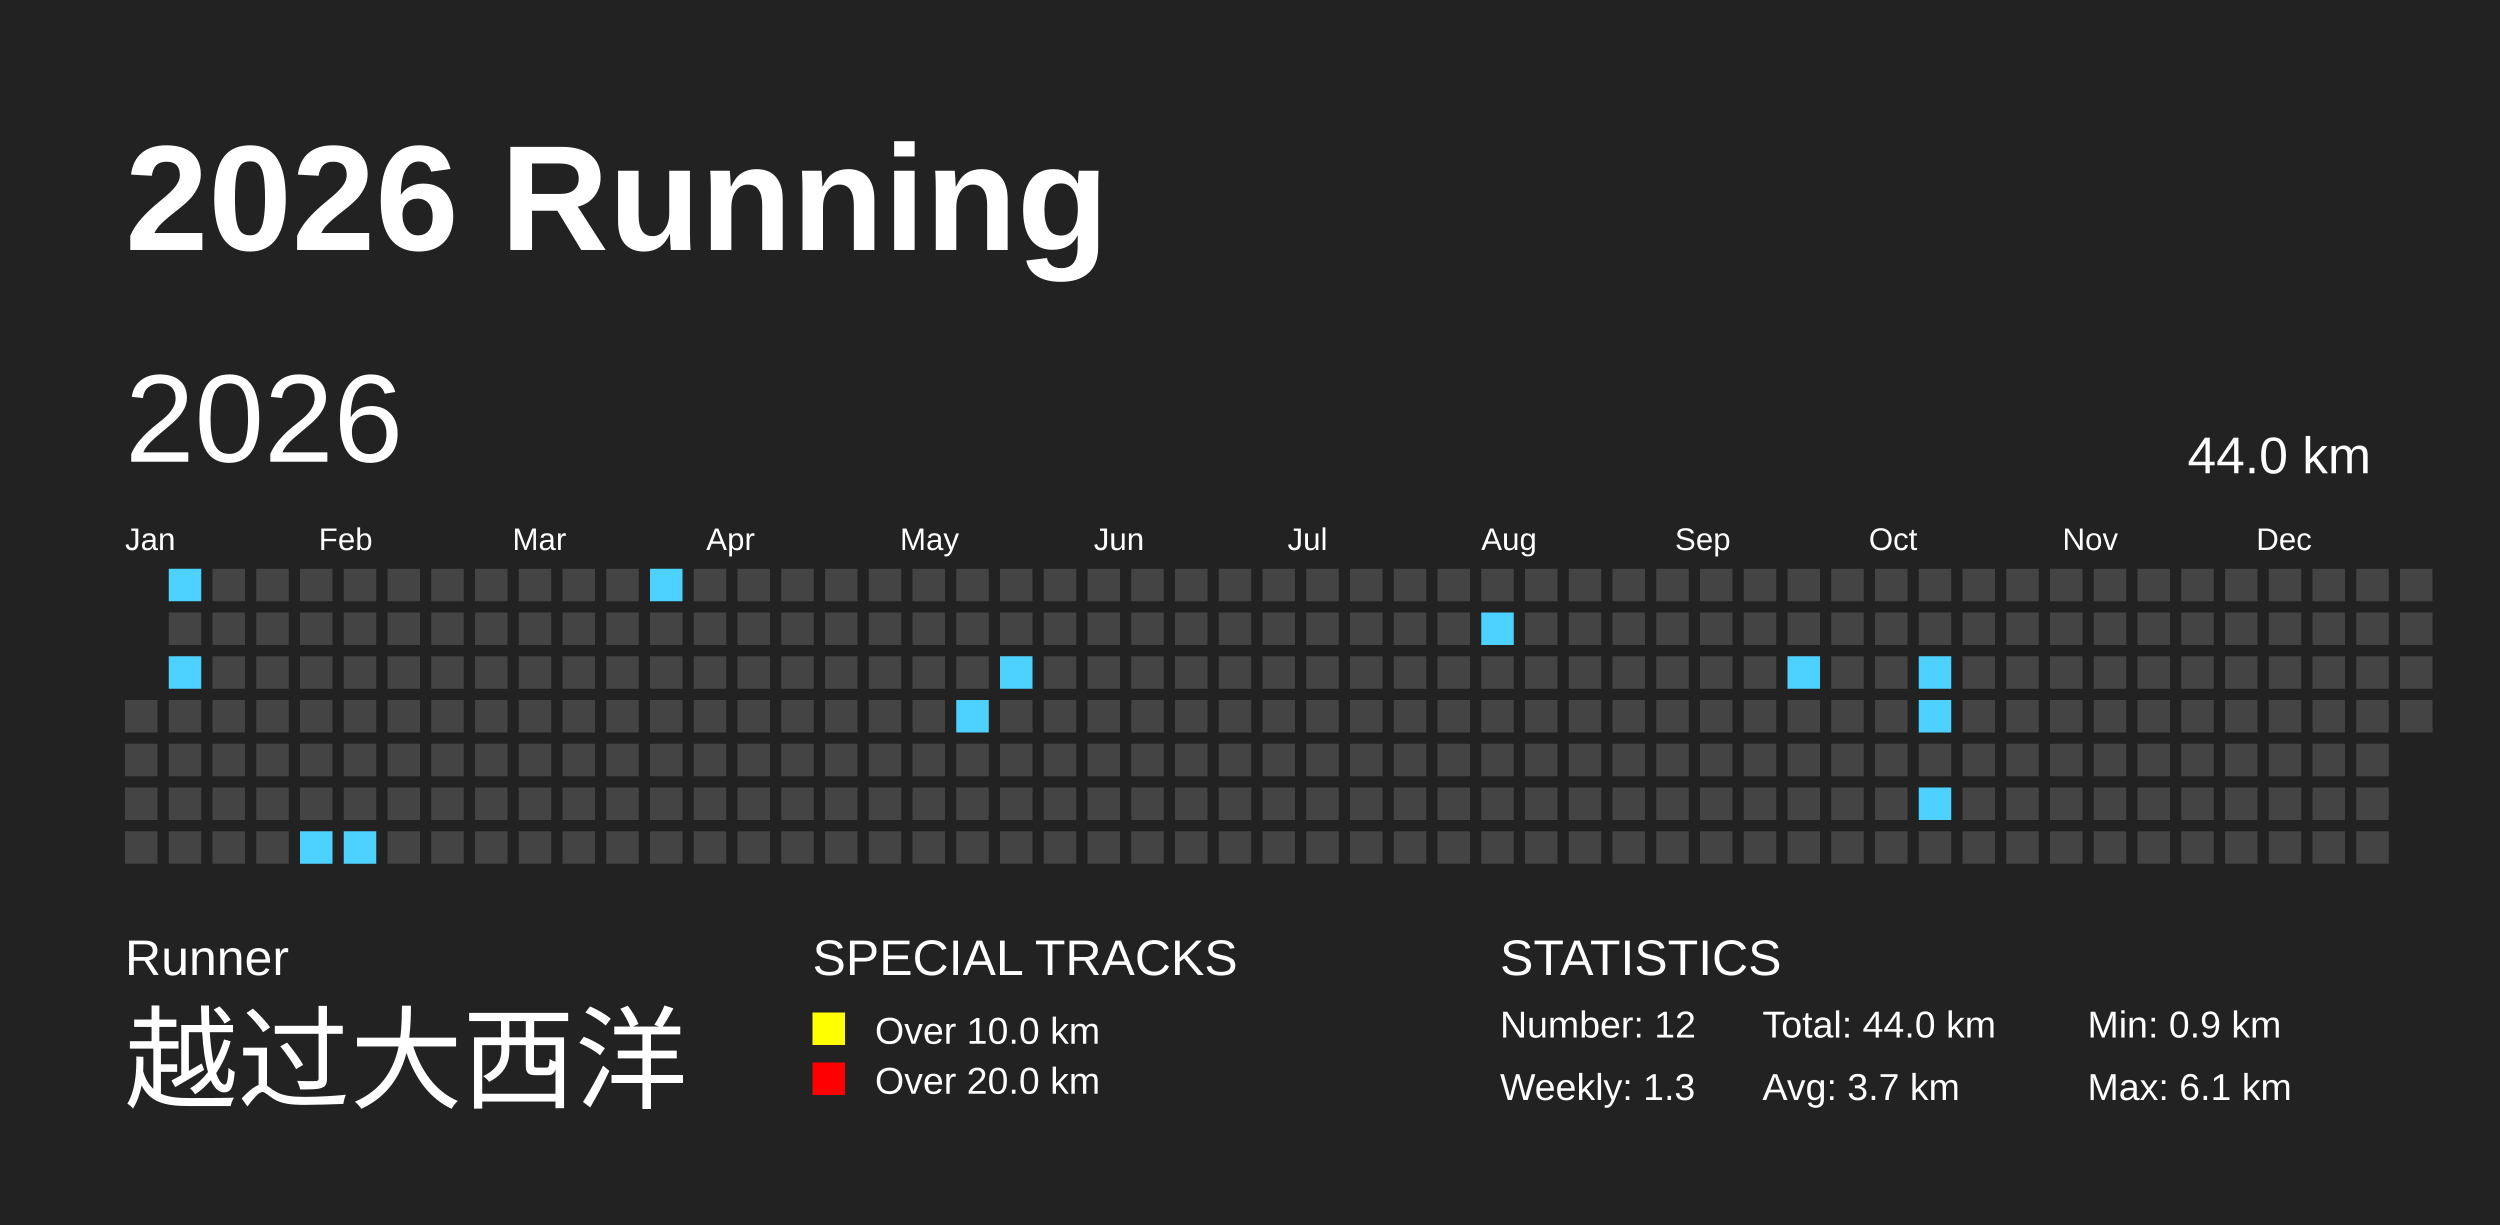
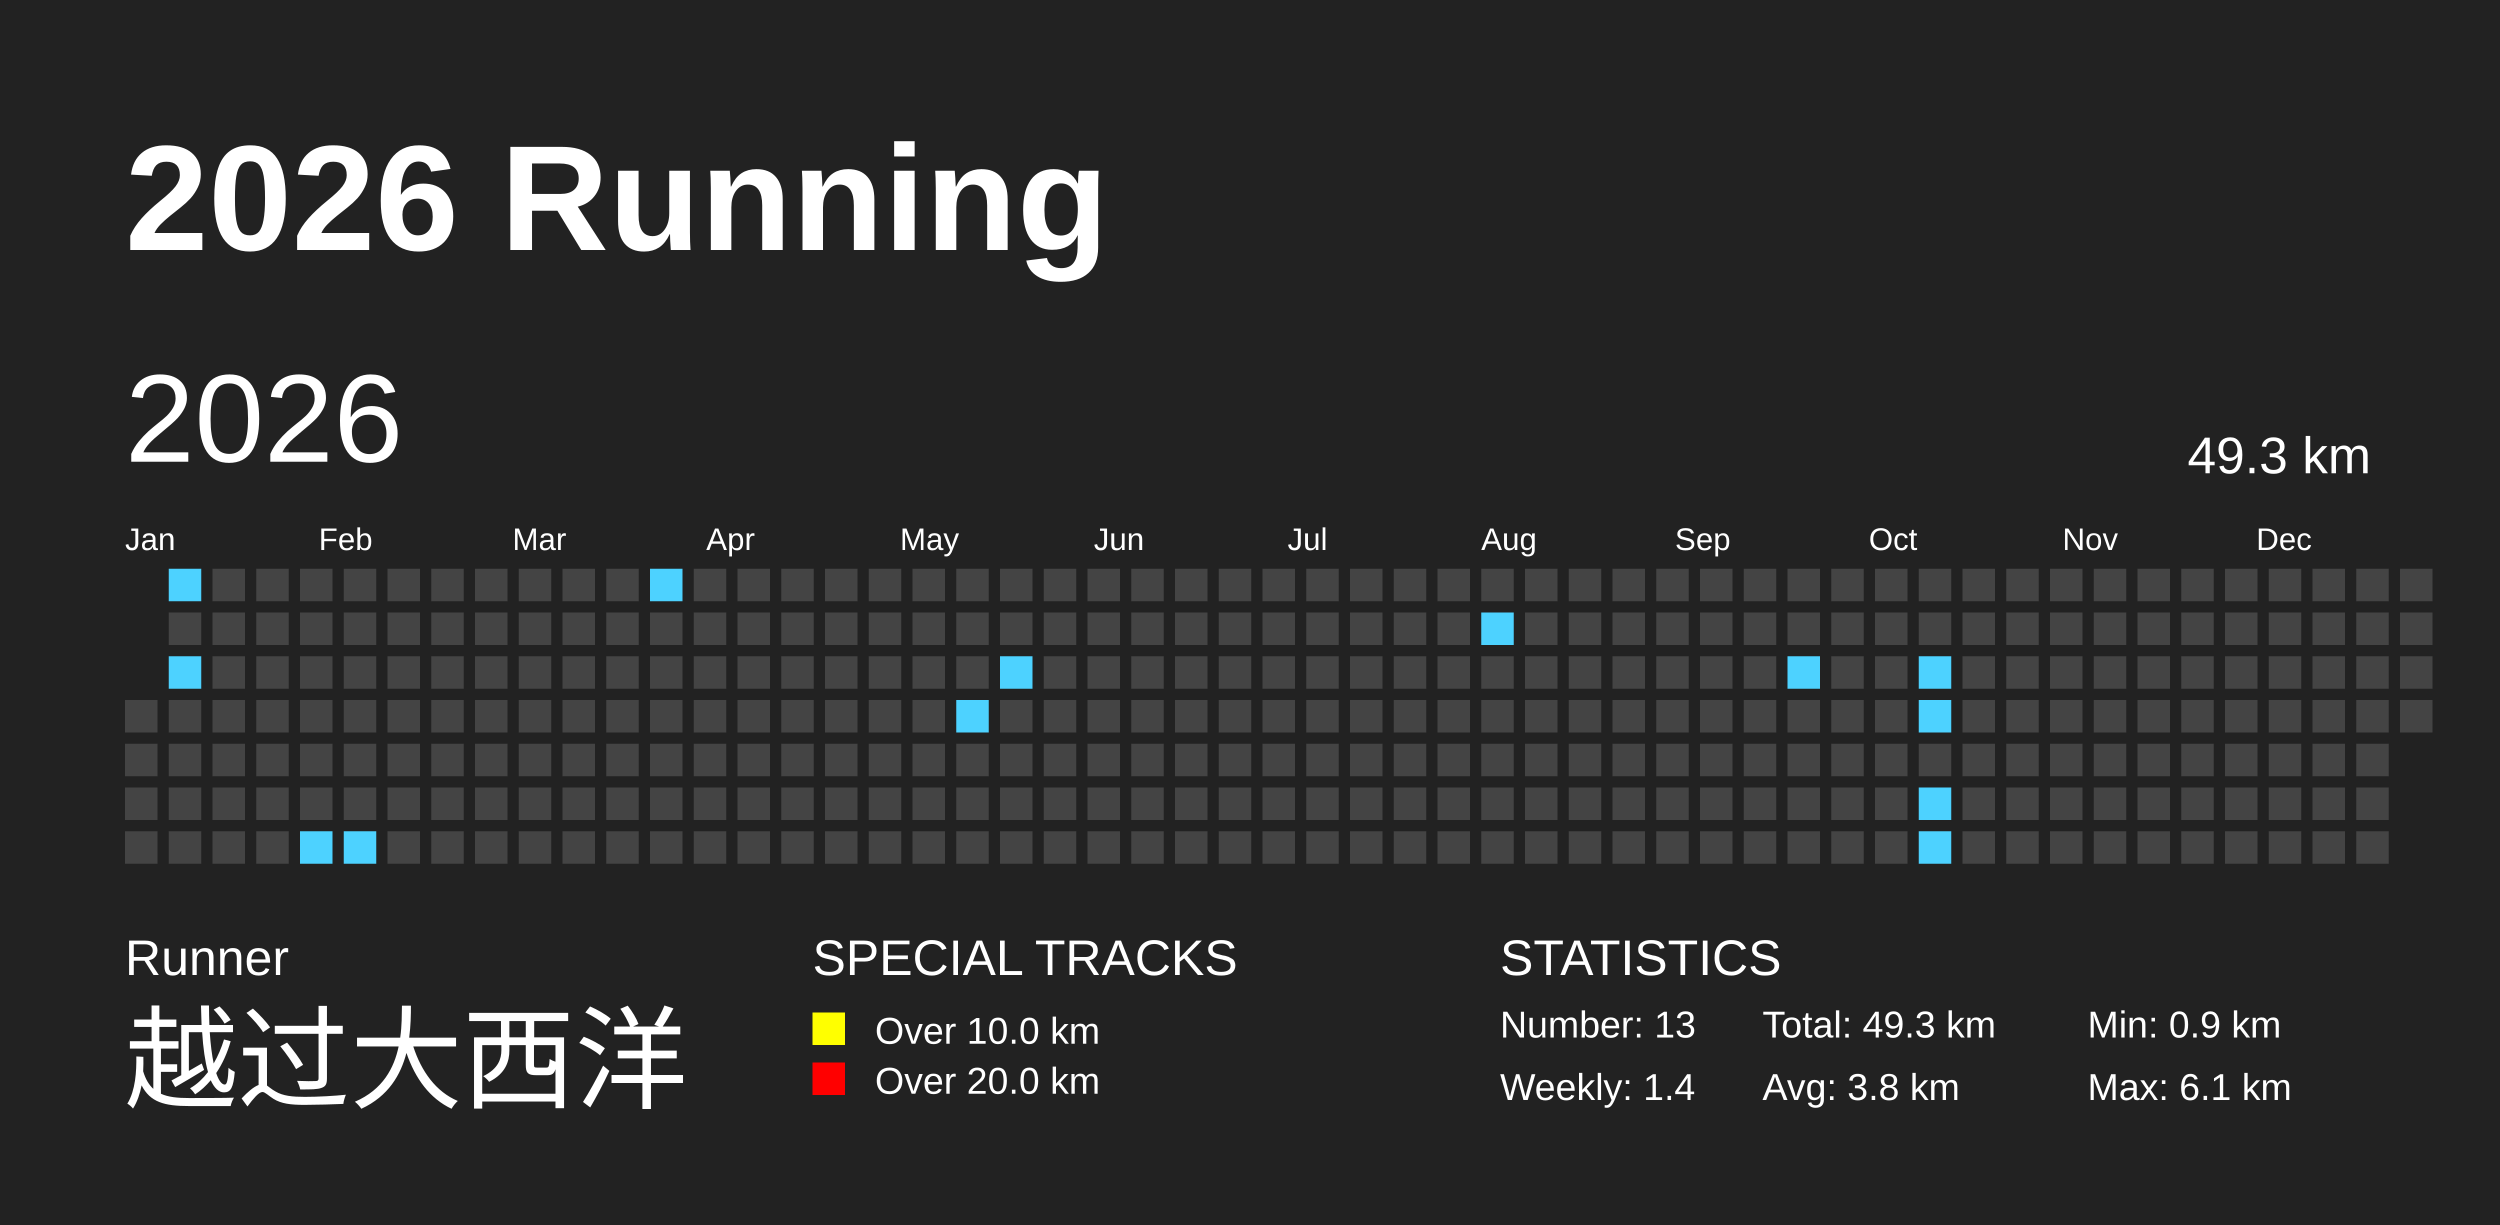
<svg xmlns="http://www.w3.org/2000/svg" baseProfile="full" height="98mm" version="1.1" viewBox="0,0,200,98" width="200mm">
  <defs>
    <pattern height="2" id="indoor-stripe" patternUnits="userSpaceOnUse" width="2">
      <line stroke="white" stroke-opacity="0.45" stroke-width="0.5" x1="0" x2="2" y1="2" y2="0" />
    </pattern>
  </defs>
  <rect fill="#222222" height="98" width="200" x="0" y="0" />
  <text fill="#FFFFFF" style="font-size:12px; font-family:Arial; font-weight:bold;" x="10" y="20">2026 Running</text>
  <text fill="#FFFFFF" style="font-size:4px; font-family:Arial" x="10" y="78">Runner</text>
  <text fill="#FFFFFF" style="font-size:9px; font-family:Arial" x="10" y="88">越过大西洋</text>
  <text fill="#FFFFFF" style="font-size:4px; font-family:Arial" x="65" y="78">SPECIAL TRACKS</text>
  <rect fill="yellow" height="2.6" width="2.6" x="65" y="81" />
  <text fill="#FFFFFF" style="font-size:3px; font-family:Arial" x="70" y="83.5">Over 10.0 km</text>
  <rect fill="red" height="2.6" width="2.6" x="65" y="85" />
  <text fill="#FFFFFF" style="font-size:3px; font-family:Arial" x="70" y="87.5">Over 20.0 km</text>
  <text fill="#FFFFFF" style="font-size:4px; font-family:Arial" x="120" y="78">STATISTICS</text>
-   <text fill="#FFFFFF" style="font-size:3px; font-family:Arial" x="120" y="83">Number: 12</text>
-   <text fill="#FFFFFF" style="font-size:3px; font-family:Arial" x="120" y="88">Weekly: 1.3</text>
-   <text fill="#FFFFFF" style="font-size:3px; font-family:Arial" x="141" y="83">Total: 44.0 km</text>
-   <text fill="#FFFFFF" style="font-size:3px; font-family:Arial" x="141" y="88">Avg: 3.7 km</text>
+   <text fill="#FFFFFF" style="font-size:3px; font-family:Arial" x="120" y="83">Number: 13</text>
+   <text fill="#FFFFFF" style="font-size:3px; font-family:Arial" x="120" y="88">Weekly: 1.4</text>
+   <text fill="#FFFFFF" style="font-size:3px; font-family:Arial" x="141" y="83">Total: 49.3 km</text>
+   <text fill="#FFFFFF" style="font-size:3px; font-family:Arial" x="141" y="88">Avg: 3.8 km</text>
  <text fill="#FFFFFF" style="font-size:3px; font-family:Arial" x="167" y="83">Min: 0.9 km</text>
  <text fill="#FFFFFF" style="font-size:3px; font-family:Arial" x="167" y="88">Max: 6.1 km</text>
  <text dominant-baseline="hanging" fill="#FFFFFF" style="font-size:10.0px; font-family:Arial;" x="10" y="30">2026</text>
-   <text dominant-baseline="hanging" fill="#FFFFFF" style="font-size:4.125px; font-family:Arial;" x="175" y="35">44.0 km</text>
+   <text dominant-baseline="hanging" fill="#FFFFFF" style="font-size:4.125px; font-family:Arial;" x="175" y="35">49.3 km</text>
  <text fill="#FFFFFF" style="font-size:2.5px; font-family:Arial" x="10.0" y="44">Jan</text>
  <text fill="#FFFFFF" style="font-size:2.5px; font-family:Arial" x="25.5" y="44">Feb</text>
  <text fill="#FFFFFF" style="font-size:2.5px; font-family:Arial" x="41.0" y="44">Mar</text>
  <text fill="#FFFFFF" style="font-size:2.5px; font-family:Arial" x="56.5" y="44">Apr</text>
  <text fill="#FFFFFF" style="font-size:2.5px; font-family:Arial" x="72.0" y="44">May</text>
  <text fill="#FFFFFF" style="font-size:2.5px; font-family:Arial" x="87.5" y="44">Jun</text>
  <text fill="#FFFFFF" style="font-size:2.5px; font-family:Arial" x="103.0" y="44">Jul</text>
  <text fill="#FFFFFF" style="font-size:2.5px; font-family:Arial" x="118.5" y="44">Aug</text>
  <text fill="#FFFFFF" style="font-size:2.5px; font-family:Arial" x="134.0" y="44">Sep</text>
  <text fill="#FFFFFF" style="font-size:2.5px; font-family:Arial" x="149.5" y="44">Oct</text>
  <text fill="#FFFFFF" style="font-size:2.5px; font-family:Arial" x="165.0" y="44">Nov</text>
  <text fill="#FFFFFF" style="font-size:2.5px; font-family:Arial" x="180.5" y="44">Dec</text>
  <rect fill="#444444" height="2.6" width="2.6" x="10.0" y="56.0" />
  <rect fill="#444444" height="2.6" width="2.6" x="10.0" y="59.5" />
  <rect fill="#444444" height="2.6" width="2.6" x="10.0" y="63.0" />
  <rect fill="#444444" height="2.6" width="2.6" x="10.0" y="66.5" />
  <rect fill="#4DD2FF" height="2.6" width="2.6" x="13.5" y="45.5" />
  <rect fill="#444444" height="2.6" width="2.6" x="13.5" y="49.0" />
  <rect fill="#4DD2FF" height="2.6" width="2.6" x="13.5" y="52.5" />
  <rect fill="#444444" height="2.6" width="2.6" x="13.5" y="56.0" />
  <rect fill="#444444" height="2.6" width="2.6" x="13.5" y="59.5" />
  <rect fill="#444444" height="2.6" width="2.6" x="13.5" y="63.0" />
  <rect fill="#444444" height="2.6" width="2.6" x="13.5" y="66.5" />
  <rect fill="#444444" height="2.6" width="2.6" x="17.0" y="45.5" />
  <rect fill="#444444" height="2.6" width="2.6" x="17.0" y="49.0" />
  <rect fill="#444444" height="2.6" width="2.6" x="17.0" y="52.5" />
  <rect fill="#444444" height="2.6" width="2.6" x="17.0" y="56.0" />
  <rect fill="#444444" height="2.6" width="2.6" x="17.0" y="59.5" />
  <rect fill="#444444" height="2.6" width="2.6" x="17.0" y="63.0" />
  <rect fill="#444444" height="2.6" width="2.6" x="17.0" y="66.5" />
  <rect fill="#444444" height="2.6" width="2.6" x="20.5" y="45.5" />
  <rect fill="#444444" height="2.6" width="2.6" x="20.5" y="49.0" />
  <rect fill="#444444" height="2.6" width="2.6" x="20.5" y="52.5" />
  <rect fill="#444444" height="2.6" width="2.6" x="20.5" y="56.0" />
  <rect fill="#444444" height="2.6" width="2.6" x="20.5" y="59.5" />
  <rect fill="#444444" height="2.6" width="2.6" x="20.5" y="63.0" />
  <rect fill="#444444" height="2.6" width="2.6" x="20.5" y="66.5" />
  <rect fill="#444444" height="2.6" width="2.6" x="24.0" y="45.5" />
  <rect fill="#444444" height="2.6" width="2.6" x="24.0" y="49.0" />
  <rect fill="#444444" height="2.6" width="2.6" x="24.0" y="52.5" />
  <rect fill="#444444" height="2.6" width="2.6" x="24.0" y="56.0" />
  <rect fill="#444444" height="2.6" width="2.6" x="24.0" y="59.5" />
  <rect fill="#444444" height="2.6" width="2.6" x="24.0" y="63.0" />
  <rect fill="#4DD2FF" height="2.6" width="2.6" x="24.0" y="66.5" />
  <rect fill="#444444" height="2.6" width="2.6" x="27.5" y="45.5" />
  <rect fill="#444444" height="2.6" width="2.6" x="27.5" y="49.0" />
  <rect fill="#444444" height="2.6" width="2.6" x="27.5" y="52.5" />
  <rect fill="#444444" height="2.6" width="2.6" x="27.5" y="56.0" />
  <rect fill="#444444" height="2.6" width="2.6" x="27.5" y="59.5" />
  <rect fill="#444444" height="2.6" width="2.6" x="27.5" y="63.0" />
  <rect fill="#4DD2FF" height="2.6" width="2.6" x="27.5" y="66.5" />
  <rect fill="#444444" height="2.6" width="2.6" x="31.0" y="45.5" />
  <rect fill="#444444" height="2.6" width="2.6" x="31.0" y="49.0" />
  <rect fill="#444444" height="2.6" width="2.6" x="31.0" y="52.5" />
  <rect fill="#444444" height="2.6" width="2.6" x="31.0" y="56.0" />
  <rect fill="#444444" height="2.6" width="2.6" x="31.0" y="59.5" />
  <rect fill="#444444" height="2.6" width="2.6" x="31.0" y="63.0" />
  <rect fill="#444444" height="2.6" width="2.6" x="31.0" y="66.5" />
  <rect fill="#444444" height="2.6" width="2.6" x="34.5" y="45.5" />
  <rect fill="#444444" height="2.6" width="2.6" x="34.5" y="49.0" />
  <rect fill="#444444" height="2.6" width="2.6" x="34.5" y="52.5" />
  <rect fill="#444444" height="2.6" width="2.6" x="34.5" y="56.0" />
  <rect fill="#444444" height="2.6" width="2.6" x="34.5" y="59.5" />
  <rect fill="#444444" height="2.6" width="2.6" x="34.5" y="63.0" />
  <rect fill="#444444" height="2.6" width="2.6" x="34.5" y="66.5" />
  <rect fill="#444444" height="2.6" width="2.6" x="38.0" y="45.5" />
  <rect fill="#444444" height="2.6" width="2.6" x="38.0" y="49.0" />
  <rect fill="#444444" height="2.6" width="2.6" x="38.0" y="52.5" />
  <rect fill="#444444" height="2.6" width="2.6" x="38.0" y="56.0" />
  <rect fill="#444444" height="2.6" width="2.6" x="38.0" y="59.5" />
  <rect fill="#444444" height="2.6" width="2.6" x="38.0" y="63.0" />
  <rect fill="#444444" height="2.6" width="2.6" x="38.0" y="66.5" />
  <rect fill="#444444" height="2.6" width="2.6" x="41.5" y="45.5" />
  <rect fill="#444444" height="2.6" width="2.6" x="41.5" y="49.0" />
  <rect fill="#444444" height="2.6" width="2.6" x="41.5" y="52.5" />
  <rect fill="#444444" height="2.6" width="2.6" x="41.5" y="56.0" />
  <rect fill="#444444" height="2.6" width="2.6" x="41.5" y="59.5" />
  <rect fill="#444444" height="2.6" width="2.6" x="41.5" y="63.0" />
  <rect fill="#444444" height="2.6" width="2.6" x="41.5" y="66.5" />
  <rect fill="#444444" height="2.6" width="2.6" x="45.0" y="45.5" />
  <rect fill="#444444" height="2.6" width="2.6" x="45.0" y="49.0" />
  <rect fill="#444444" height="2.6" width="2.6" x="45.0" y="52.5" />
  <rect fill="#444444" height="2.6" width="2.6" x="45.0" y="56.0" />
  <rect fill="#444444" height="2.6" width="2.6" x="45.0" y="59.5" />
  <rect fill="#444444" height="2.6" width="2.6" x="45.0" y="63.0" />
  <rect fill="#444444" height="2.6" width="2.6" x="45.0" y="66.5" />
  <rect fill="#444444" height="2.6" width="2.6" x="48.5" y="45.5" />
  <rect fill="#444444" height="2.6" width="2.6" x="48.5" y="49.0" />
  <rect fill="#444444" height="2.6" width="2.6" x="48.5" y="52.5" />
  <rect fill="#444444" height="2.6" width="2.6" x="48.5" y="56.0" />
  <rect fill="#444444" height="2.6" width="2.6" x="48.5" y="59.5" />
  <rect fill="#444444" height="2.6" width="2.6" x="48.5" y="63.0" />
  <rect fill="#444444" height="2.6" width="2.6" x="48.5" y="66.5" />
  <rect fill="#4DD2FF" height="2.6" width="2.6" x="52.0" y="45.5" />
  <rect fill="#444444" height="2.6" width="2.6" x="52.0" y="49.0" />
  <rect fill="#444444" height="2.6" width="2.6" x="52.0" y="52.5" />
  <rect fill="#444444" height="2.6" width="2.6" x="52.0" y="56.0" />
  <rect fill="#444444" height="2.6" width="2.6" x="52.0" y="59.5" />
  <rect fill="#444444" height="2.6" width="2.6" x="52.0" y="63.0" />
  <rect fill="#444444" height="2.6" width="2.6" x="52.0" y="66.5" />
  <rect fill="#444444" height="2.6" width="2.6" x="55.5" y="45.5" />
  <rect fill="#444444" height="2.6" width="2.6" x="55.5" y="49.0" />
  <rect fill="#444444" height="2.6" width="2.6" x="55.5" y="52.5" />
  <rect fill="#444444" height="2.6" width="2.6" x="55.5" y="56.0" />
  <rect fill="#444444" height="2.6" width="2.6" x="55.5" y="59.5" />
  <rect fill="#444444" height="2.6" width="2.6" x="55.5" y="63.0" />
  <rect fill="#444444" height="2.6" width="2.6" x="55.5" y="66.5" />
  <rect fill="#444444" height="2.6" width="2.6" x="59.0" y="45.5" />
  <rect fill="#444444" height="2.6" width="2.6" x="59.0" y="49.0" />
  <rect fill="#444444" height="2.6" width="2.6" x="59.0" y="52.5" />
  <rect fill="#444444" height="2.6" width="2.6" x="59.0" y="56.0" />
  <rect fill="#444444" height="2.6" width="2.6" x="59.0" y="59.5" />
  <rect fill="#444444" height="2.6" width="2.6" x="59.0" y="63.0" />
  <rect fill="#444444" height="2.6" width="2.6" x="59.0" y="66.5" />
  <rect fill="#444444" height="2.6" width="2.6" x="62.5" y="45.5" />
  <rect fill="#444444" height="2.6" width="2.6" x="62.5" y="49.0" />
  <rect fill="#444444" height="2.6" width="2.6" x="62.5" y="52.5" />
  <rect fill="#444444" height="2.6" width="2.6" x="62.5" y="56.0" />
  <rect fill="#444444" height="2.6" width="2.6" x="62.5" y="59.5" />
  <rect fill="#444444" height="2.6" width="2.6" x="62.5" y="63.0" />
  <rect fill="#444444" height="2.6" width="2.6" x="62.5" y="66.5" />
  <rect fill="#444444" height="2.6" width="2.6" x="66.0" y="45.5" />
  <rect fill="#444444" height="2.6" width="2.6" x="66.0" y="49.0" />
  <rect fill="#444444" height="2.6" width="2.6" x="66.0" y="52.5" />
  <rect fill="#444444" height="2.6" width="2.6" x="66.0" y="56.0" />
  <rect fill="#444444" height="2.6" width="2.6" x="66.0" y="59.5" />
  <rect fill="#444444" height="2.6" width="2.6" x="66.0" y="63.0" />
  <rect fill="#444444" height="2.6" width="2.6" x="66.0" y="66.5" />
  <rect fill="#444444" height="2.6" width="2.6" x="69.5" y="45.5" />
  <rect fill="#444444" height="2.6" width="2.6" x="69.5" y="49.0" />
  <rect fill="#444444" height="2.6" width="2.6" x="69.5" y="52.5" />
  <rect fill="#444444" height="2.6" width="2.6" x="69.5" y="56.0" />
  <rect fill="#444444" height="2.6" width="2.6" x="69.5" y="59.5" />
  <rect fill="#444444" height="2.6" width="2.6" x="69.5" y="63.0" />
  <rect fill="#444444" height="2.6" width="2.6" x="69.5" y="66.5" />
  <rect fill="#444444" height="2.6" width="2.6" x="73.0" y="45.5" />
  <rect fill="#444444" height="2.6" width="2.6" x="73.0" y="49.0" />
  <rect fill="#444444" height="2.6" width="2.6" x="73.0" y="52.5" />
  <rect fill="#444444" height="2.6" width="2.6" x="73.0" y="56.0" />
  <rect fill="#444444" height="2.6" width="2.6" x="73.0" y="59.5" />
  <rect fill="#444444" height="2.6" width="2.6" x="73.0" y="63.0" />
  <rect fill="#444444" height="2.6" width="2.6" x="73.0" y="66.5" />
  <rect fill="#444444" height="2.6" width="2.6" x="76.5" y="45.5" />
  <rect fill="#444444" height="2.6" width="2.6" x="76.5" y="49.0" />
  <rect fill="#444444" height="2.6" width="2.6" x="76.5" y="52.5" />
  <rect fill="#4DD2FF" height="2.6" width="2.6" x="76.5" y="56.0" />
  <rect fill="#444444" height="2.6" width="2.6" x="76.5" y="59.5" />
  <rect fill="#444444" height="2.6" width="2.6" x="76.5" y="63.0" />
  <rect fill="#444444" height="2.6" width="2.6" x="76.5" y="66.5" />
  <rect fill="#444444" height="2.6" width="2.6" x="80.0" y="45.5" />
  <rect fill="#444444" height="2.6" width="2.6" x="80.0" y="49.0" />
  <rect fill="#4DD2FF" height="2.6" width="2.6" x="80.0" y="52.5" />
  <rect fill="#444444" height="2.6" width="2.6" x="80.0" y="56.0" />
  <rect fill="#444444" height="2.6" width="2.6" x="80.0" y="59.5" />
  <rect fill="#444444" height="2.6" width="2.6" x="80.0" y="63.0" />
  <rect fill="#444444" height="2.6" width="2.6" x="80.0" y="66.5" />
  <rect fill="#444444" height="2.6" width="2.6" x="83.5" y="45.5" />
  <rect fill="#444444" height="2.6" width="2.6" x="83.5" y="49.0" />
  <rect fill="#444444" height="2.6" width="2.6" x="83.5" y="52.5" />
  <rect fill="#444444" height="2.6" width="2.6" x="83.5" y="56.0" />
  <rect fill="#444444" height="2.6" width="2.6" x="83.5" y="59.5" />
  <rect fill="#444444" height="2.6" width="2.6" x="83.5" y="63.0" />
  <rect fill="#444444" height="2.6" width="2.6" x="83.5" y="66.5" />
  <rect fill="#444444" height="2.6" width="2.6" x="87.0" y="45.5" />
  <rect fill="#444444" height="2.6" width="2.6" x="87.0" y="49.0" />
  <rect fill="#444444" height="2.6" width="2.6" x="87.0" y="52.5" />
  <rect fill="#444444" height="2.6" width="2.6" x="87.0" y="56.0" />
  <rect fill="#444444" height="2.6" width="2.6" x="87.0" y="59.5" />
  <rect fill="#444444" height="2.6" width="2.6" x="87.0" y="63.0" />
  <rect fill="#444444" height="2.6" width="2.6" x="87.0" y="66.5" />
  <rect fill="#444444" height="2.6" width="2.6" x="90.5" y="45.5" />
  <rect fill="#444444" height="2.6" width="2.6" x="90.5" y="49.0" />
  <rect fill="#444444" height="2.6" width="2.6" x="90.5" y="52.5" />
  <rect fill="#444444" height="2.6" width="2.6" x="90.5" y="56.0" />
  <rect fill="#444444" height="2.6" width="2.6" x="90.5" y="59.5" />
  <rect fill="#444444" height="2.6" width="2.6" x="90.5" y="63.0" />
  <rect fill="#444444" height="2.6" width="2.6" x="90.5" y="66.5" />
  <rect fill="#444444" height="2.6" width="2.6" x="94.0" y="45.5" />
  <rect fill="#444444" height="2.6" width="2.6" x="94.0" y="49.0" />
  <rect fill="#444444" height="2.6" width="2.6" x="94.0" y="52.5" />
  <rect fill="#444444" height="2.6" width="2.6" x="94.0" y="56.0" />
  <rect fill="#444444" height="2.6" width="2.6" x="94.0" y="59.5" />
  <rect fill="#444444" height="2.6" width="2.6" x="94.0" y="63.0" />
  <rect fill="#444444" height="2.6" width="2.6" x="94.0" y="66.5" />
  <rect fill="#444444" height="2.6" width="2.6" x="97.5" y="45.5" />
  <rect fill="#444444" height="2.6" width="2.6" x="97.5" y="49.0" />
  <rect fill="#444444" height="2.6" width="2.6" x="97.5" y="52.5" />
  <rect fill="#444444" height="2.6" width="2.6" x="97.5" y="56.0" />
  <rect fill="#444444" height="2.6" width="2.6" x="97.5" y="59.5" />
  <rect fill="#444444" height="2.6" width="2.6" x="97.5" y="63.0" />
  <rect fill="#444444" height="2.6" width="2.6" x="97.5" y="66.5" />
  <rect fill="#444444" height="2.6" width="2.6" x="101.0" y="45.5" />
  <rect fill="#444444" height="2.6" width="2.6" x="101.0" y="49.0" />
  <rect fill="#444444" height="2.6" width="2.6" x="101.0" y="52.5" />
  <rect fill="#444444" height="2.6" width="2.6" x="101.0" y="56.0" />
  <rect fill="#444444" height="2.6" width="2.6" x="101.0" y="59.5" />
  <rect fill="#444444" height="2.6" width="2.6" x="101.0" y="63.0" />
  <rect fill="#444444" height="2.6" width="2.6" x="101.0" y="66.5" />
  <rect fill="#444444" height="2.6" width="2.6" x="104.5" y="45.5" />
  <rect fill="#444444" height="2.6" width="2.6" x="104.5" y="49.0" />
  <rect fill="#444444" height="2.6" width="2.6" x="104.5" y="52.5" />
  <rect fill="#444444" height="2.6" width="2.6" x="104.5" y="56.0" />
  <rect fill="#444444" height="2.6" width="2.6" x="104.5" y="59.5" />
  <rect fill="#444444" height="2.6" width="2.6" x="104.5" y="63.0" />
  <rect fill="#444444" height="2.6" width="2.6" x="104.5" y="66.5" />
  <rect fill="#444444" height="2.6" width="2.6" x="108.0" y="45.5" />
  <rect fill="#444444" height="2.6" width="2.6" x="108.0" y="49.0" />
  <rect fill="#444444" height="2.6" width="2.6" x="108.0" y="52.5" />
  <rect fill="#444444" height="2.6" width="2.6" x="108.0" y="56.0" />
  <rect fill="#444444" height="2.6" width="2.6" x="108.0" y="59.5" />
  <rect fill="#444444" height="2.6" width="2.6" x="108.0" y="63.0" />
  <rect fill="#444444" height="2.6" width="2.6" x="108.0" y="66.5" />
  <rect fill="#444444" height="2.6" width="2.6" x="111.5" y="45.5" />
  <rect fill="#444444" height="2.6" width="2.6" x="111.5" y="49.0" />
  <rect fill="#444444" height="2.6" width="2.6" x="111.5" y="52.5" />
  <rect fill="#444444" height="2.6" width="2.6" x="111.5" y="56.0" />
  <rect fill="#444444" height="2.6" width="2.6" x="111.5" y="59.5" />
  <rect fill="#444444" height="2.6" width="2.6" x="111.5" y="63.0" />
  <rect fill="#444444" height="2.6" width="2.6" x="111.5" y="66.5" />
  <rect fill="#444444" height="2.6" width="2.6" x="115.0" y="45.5" />
  <rect fill="#444444" height="2.6" width="2.6" x="115.0" y="49.0" />
  <rect fill="#444444" height="2.6" width="2.6" x="115.0" y="52.5" />
  <rect fill="#444444" height="2.6" width="2.6" x="115.0" y="56.0" />
  <rect fill="#444444" height="2.6" width="2.6" x="115.0" y="59.5" />
  <rect fill="#444444" height="2.6" width="2.6" x="115.0" y="63.0" />
  <rect fill="#444444" height="2.6" width="2.6" x="115.0" y="66.5" />
  <rect fill="#444444" height="2.6" width="2.6" x="118.5" y="45.5" />
  <rect fill="#4DD2FF" height="2.6" width="2.6" x="118.5" y="49.0" />
  <rect fill="#444444" height="2.6" width="2.6" x="118.5" y="52.5" />
  <rect fill="#444444" height="2.6" width="2.6" x="118.5" y="56.0" />
  <rect fill="#444444" height="2.6" width="2.6" x="118.5" y="59.5" />
  <rect fill="#444444" height="2.6" width="2.6" x="118.5" y="63.0" />
  <rect fill="#444444" height="2.6" width="2.6" x="118.5" y="66.5" />
  <rect fill="#444444" height="2.6" width="2.6" x="122.0" y="45.5" />
  <rect fill="#444444" height="2.6" width="2.6" x="122.0" y="49.0" />
  <rect fill="#444444" height="2.6" width="2.6" x="122.0" y="52.5" />
  <rect fill="#444444" height="2.6" width="2.6" x="122.0" y="56.0" />
  <rect fill="#444444" height="2.6" width="2.6" x="122.0" y="59.5" />
  <rect fill="#444444" height="2.6" width="2.6" x="122.0" y="63.0" />
  <rect fill="#444444" height="2.6" width="2.6" x="122.0" y="66.5" />
  <rect fill="#444444" height="2.6" width="2.6" x="125.5" y="45.5" />
  <rect fill="#444444" height="2.6" width="2.6" x="125.5" y="49.0" />
  <rect fill="#444444" height="2.6" width="2.6" x="125.5" y="52.5" />
  <rect fill="#444444" height="2.6" width="2.6" x="125.5" y="56.0" />
  <rect fill="#444444" height="2.6" width="2.6" x="125.5" y="59.5" />
  <rect fill="#444444" height="2.6" width="2.6" x="125.5" y="63.0" />
  <rect fill="#444444" height="2.6" width="2.6" x="125.5" y="66.5" />
  <rect fill="#444444" height="2.6" width="2.6" x="129.0" y="45.5" />
  <rect fill="#444444" height="2.6" width="2.6" x="129.0" y="49.0" />
  <rect fill="#444444" height="2.6" width="2.6" x="129.0" y="52.5" />
  <rect fill="#444444" height="2.6" width="2.6" x="129.0" y="56.0" />
  <rect fill="#444444" height="2.6" width="2.6" x="129.0" y="59.5" />
  <rect fill="#444444" height="2.6" width="2.6" x="129.0" y="63.0" />
  <rect fill="#444444" height="2.6" width="2.6" x="129.0" y="66.5" />
  <rect fill="#444444" height="2.6" width="2.6" x="132.5" y="45.5" />
  <rect fill="#444444" height="2.6" width="2.6" x="132.5" y="49.0" />
  <rect fill="#444444" height="2.6" width="2.6" x="132.5" y="52.5" />
  <rect fill="#444444" height="2.6" width="2.6" x="132.5" y="56.0" />
  <rect fill="#444444" height="2.6" width="2.6" x="132.5" y="59.5" />
  <rect fill="#444444" height="2.6" width="2.6" x="132.5" y="63.0" />
  <rect fill="#444444" height="2.6" width="2.6" x="132.5" y="66.5" />
  <rect fill="#444444" height="2.6" width="2.6" x="136.0" y="45.5" />
  <rect fill="#444444" height="2.6" width="2.6" x="136.0" y="49.0" />
  <rect fill="#444444" height="2.6" width="2.6" x="136.0" y="52.5" />
  <rect fill="#444444" height="2.6" width="2.6" x="136.0" y="56.0" />
  <rect fill="#444444" height="2.6" width="2.6" x="136.0" y="59.5" />
  <rect fill="#444444" height="2.6" width="2.6" x="136.0" y="63.0" />
  <rect fill="#444444" height="2.6" width="2.6" x="136.0" y="66.5" />
  <rect fill="#444444" height="2.6" width="2.6" x="139.5" y="45.5" />
  <rect fill="#444444" height="2.6" width="2.6" x="139.5" y="49.0" />
  <rect fill="#444444" height="2.6" width="2.6" x="139.5" y="52.5" />
  <rect fill="#444444" height="2.6" width="2.6" x="139.5" y="56.0" />
  <rect fill="#444444" height="2.6" width="2.6" x="139.5" y="59.5" />
  <rect fill="#444444" height="2.6" width="2.6" x="139.5" y="63.0" />
  <rect fill="#444444" height="2.6" width="2.6" x="139.5" y="66.5" />
  <rect fill="#444444" height="2.6" width="2.6" x="143.0" y="45.5" />
  <rect fill="#444444" height="2.6" width="2.6" x="143.0" y="49.0" />
  <rect fill="#4DD2FF" height="2.6" width="2.6" x="143.0" y="52.5" />
  <rect fill="#444444" height="2.6" width="2.6" x="143.0" y="56.0" />
  <rect fill="#444444" height="2.6" width="2.6" x="143.0" y="59.5" />
  <rect fill="#444444" height="2.6" width="2.6" x="143.0" y="63.0" />
  <rect fill="#444444" height="2.6" width="2.6" x="143.0" y="66.5" />
  <rect fill="#444444" height="2.6" width="2.6" x="146.5" y="45.5" />
  <rect fill="#444444" height="2.6" width="2.6" x="146.5" y="49.0" />
  <rect fill="#444444" height="2.6" width="2.6" x="146.5" y="52.5" />
  <rect fill="#444444" height="2.6" width="2.6" x="146.5" y="56.0" />
  <rect fill="#444444" height="2.6" width="2.6" x="146.5" y="59.5" />
  <rect fill="#444444" height="2.6" width="2.6" x="146.5" y="63.0" />
  <rect fill="#444444" height="2.6" width="2.6" x="146.5" y="66.5" />
  <rect fill="#444444" height="2.6" width="2.6" x="150.0" y="45.5" />
  <rect fill="#444444" height="2.6" width="2.6" x="150.0" y="49.0" />
  <rect fill="#444444" height="2.6" width="2.6" x="150.0" y="52.5" />
  <rect fill="#444444" height="2.6" width="2.6" x="150.0" y="56.0" />
  <rect fill="#444444" height="2.6" width="2.6" x="150.0" y="59.5" />
  <rect fill="#444444" height="2.6" width="2.6" x="150.0" y="63.0" />
  <rect fill="#444444" height="2.6" width="2.6" x="150.0" y="66.5" />
  <rect fill="#444444" height="2.6" width="2.6" x="153.5" y="45.5" />
  <rect fill="#444444" height="2.6" width="2.6" x="153.5" y="49.0" />
  <rect fill="#4DD2FF" height="2.6" width="2.6" x="153.5" y="52.5" />
  <rect fill="#4DD2FF" height="2.6" width="2.6" x="153.5" y="56.0" />
  <rect fill="#444444" height="2.6" width="2.6" x="153.5" y="59.5" />
  <rect fill="#4DD2FF" height="2.6" width="2.6" x="153.5" y="63.0" />
-   <rect fill="#444444" height="2.6" width="2.6" x="153.5" y="66.5" />
+   <rect fill="#4DD2FF" height="2.6" width="2.6" x="153.5" y="66.5" />
  <rect fill="#444444" height="2.6" width="2.6" x="157.0" y="45.5" />
  <rect fill="#444444" height="2.6" width="2.6" x="157.0" y="49.0" />
  <rect fill="#444444" height="2.6" width="2.6" x="157.0" y="52.5" />
  <rect fill="#444444" height="2.6" width="2.6" x="157.0" y="56.0" />
  <rect fill="#444444" height="2.6" width="2.6" x="157.0" y="59.5" />
  <rect fill="#444444" height="2.6" width="2.6" x="157.0" y="63.0" />
  <rect fill="#444444" height="2.6" width="2.6" x="157.0" y="66.5" />
  <rect fill="#444444" height="2.6" width="2.6" x="160.5" y="45.5" />
  <rect fill="#444444" height="2.6" width="2.6" x="160.5" y="49.0" />
  <rect fill="#444444" height="2.6" width="2.6" x="160.5" y="52.5" />
  <rect fill="#444444" height="2.6" width="2.6" x="160.5" y="56.0" />
  <rect fill="#444444" height="2.6" width="2.6" x="160.5" y="59.5" />
  <rect fill="#444444" height="2.6" width="2.6" x="160.5" y="63.0" />
  <rect fill="#444444" height="2.6" width="2.6" x="160.5" y="66.5" />
  <rect fill="#444444" height="2.6" width="2.6" x="164.0" y="45.5" />
  <rect fill="#444444" height="2.6" width="2.6" x="164.0" y="49.0" />
  <rect fill="#444444" height="2.6" width="2.6" x="164.0" y="52.5" />
  <rect fill="#444444" height="2.6" width="2.6" x="164.0" y="56.0" />
  <rect fill="#444444" height="2.6" width="2.6" x="164.0" y="59.5" />
  <rect fill="#444444" height="2.6" width="2.6" x="164.0" y="63.0" />
  <rect fill="#444444" height="2.6" width="2.6" x="164.0" y="66.5" />
  <rect fill="#444444" height="2.6" width="2.6" x="167.5" y="45.5" />
  <rect fill="#444444" height="2.6" width="2.6" x="167.5" y="49.0" />
  <rect fill="#444444" height="2.6" width="2.6" x="167.5" y="52.5" />
  <rect fill="#444444" height="2.6" width="2.6" x="167.5" y="56.0" />
  <rect fill="#444444" height="2.6" width="2.6" x="167.5" y="59.5" />
  <rect fill="#444444" height="2.6" width="2.6" x="167.5" y="63.0" />
  <rect fill="#444444" height="2.6" width="2.6" x="167.5" y="66.5" />
  <rect fill="#444444" height="2.6" width="2.6" x="171.0" y="45.5" />
  <rect fill="#444444" height="2.6" width="2.6" x="171.0" y="49.0" />
  <rect fill="#444444" height="2.6" width="2.6" x="171.0" y="52.5" />
  <rect fill="#444444" height="2.6" width="2.6" x="171.0" y="56.0" />
  <rect fill="#444444" height="2.6" width="2.6" x="171.0" y="59.5" />
  <rect fill="#444444" height="2.6" width="2.6" x="171.0" y="63.0" />
  <rect fill="#444444" height="2.6" width="2.6" x="171.0" y="66.5" />
  <rect fill="#444444" height="2.6" width="2.6" x="174.5" y="45.5" />
  <rect fill="#444444" height="2.6" width="2.6" x="174.5" y="49.0" />
  <rect fill="#444444" height="2.6" width="2.6" x="174.5" y="52.5" />
  <rect fill="#444444" height="2.6" width="2.6" x="174.5" y="56.0" />
  <rect fill="#444444" height="2.6" width="2.6" x="174.5" y="59.5" />
  <rect fill="#444444" height="2.6" width="2.6" x="174.5" y="63.0" />
  <rect fill="#444444" height="2.6" width="2.6" x="174.5" y="66.5" />
  <rect fill="#444444" height="2.6" width="2.6" x="178.0" y="45.5" />
  <rect fill="#444444" height="2.6" width="2.6" x="178.0" y="49.0" />
  <rect fill="#444444" height="2.6" width="2.6" x="178.0" y="52.5" />
  <rect fill="#444444" height="2.6" width="2.6" x="178.0" y="56.0" />
  <rect fill="#444444" height="2.6" width="2.6" x="178.0" y="59.5" />
  <rect fill="#444444" height="2.6" width="2.6" x="178.0" y="63.0" />
  <rect fill="#444444" height="2.6" width="2.6" x="178.0" y="66.5" />
  <rect fill="#444444" height="2.6" width="2.6" x="181.5" y="45.5" />
  <rect fill="#444444" height="2.6" width="2.6" x="181.5" y="49.0" />
  <rect fill="#444444" height="2.6" width="2.6" x="181.5" y="52.5" />
  <rect fill="#444444" height="2.6" width="2.6" x="181.5" y="56.0" />
  <rect fill="#444444" height="2.6" width="2.6" x="181.5" y="59.5" />
  <rect fill="#444444" height="2.6" width="2.6" x="181.5" y="63.0" />
  <rect fill="#444444" height="2.6" width="2.6" x="181.5" y="66.5" />
  <rect fill="#444444" height="2.6" width="2.6" x="185.0" y="45.5" />
  <rect fill="#444444" height="2.6" width="2.6" x="185.0" y="49.0" />
  <rect fill="#444444" height="2.6" width="2.6" x="185.0" y="52.5" />
  <rect fill="#444444" height="2.6" width="2.6" x="185.0" y="56.0" />
  <rect fill="#444444" height="2.6" width="2.6" x="185.0" y="59.5" />
  <rect fill="#444444" height="2.6" width="2.6" x="185.0" y="63.0" />
  <rect fill="#444444" height="2.6" width="2.6" x="185.0" y="66.5" />
  <rect fill="#444444" height="2.6" width="2.6" x="188.5" y="45.5" />
  <rect fill="#444444" height="2.6" width="2.6" x="188.5" y="49.0" />
  <rect fill="#444444" height="2.6" width="2.6" x="188.5" y="52.5" />
  <rect fill="#444444" height="2.6" width="2.6" x="188.5" y="56.0" />
  <rect fill="#444444" height="2.6" width="2.6" x="188.5" y="59.5" />
  <rect fill="#444444" height="2.6" width="2.6" x="188.5" y="63.0" />
  <rect fill="#444444" height="2.6" width="2.6" x="188.5" y="66.5" />
  <rect fill="#444444" height="2.6" width="2.6" x="192.0" y="45.5" />
  <rect fill="#444444" height="2.6" width="2.6" x="192.0" y="49.0" />
  <rect fill="#444444" height="2.6" width="2.6" x="192.0" y="52.5" />
  <rect fill="#444444" height="2.6" width="2.6" x="192.0" y="56.0" />
</svg>
